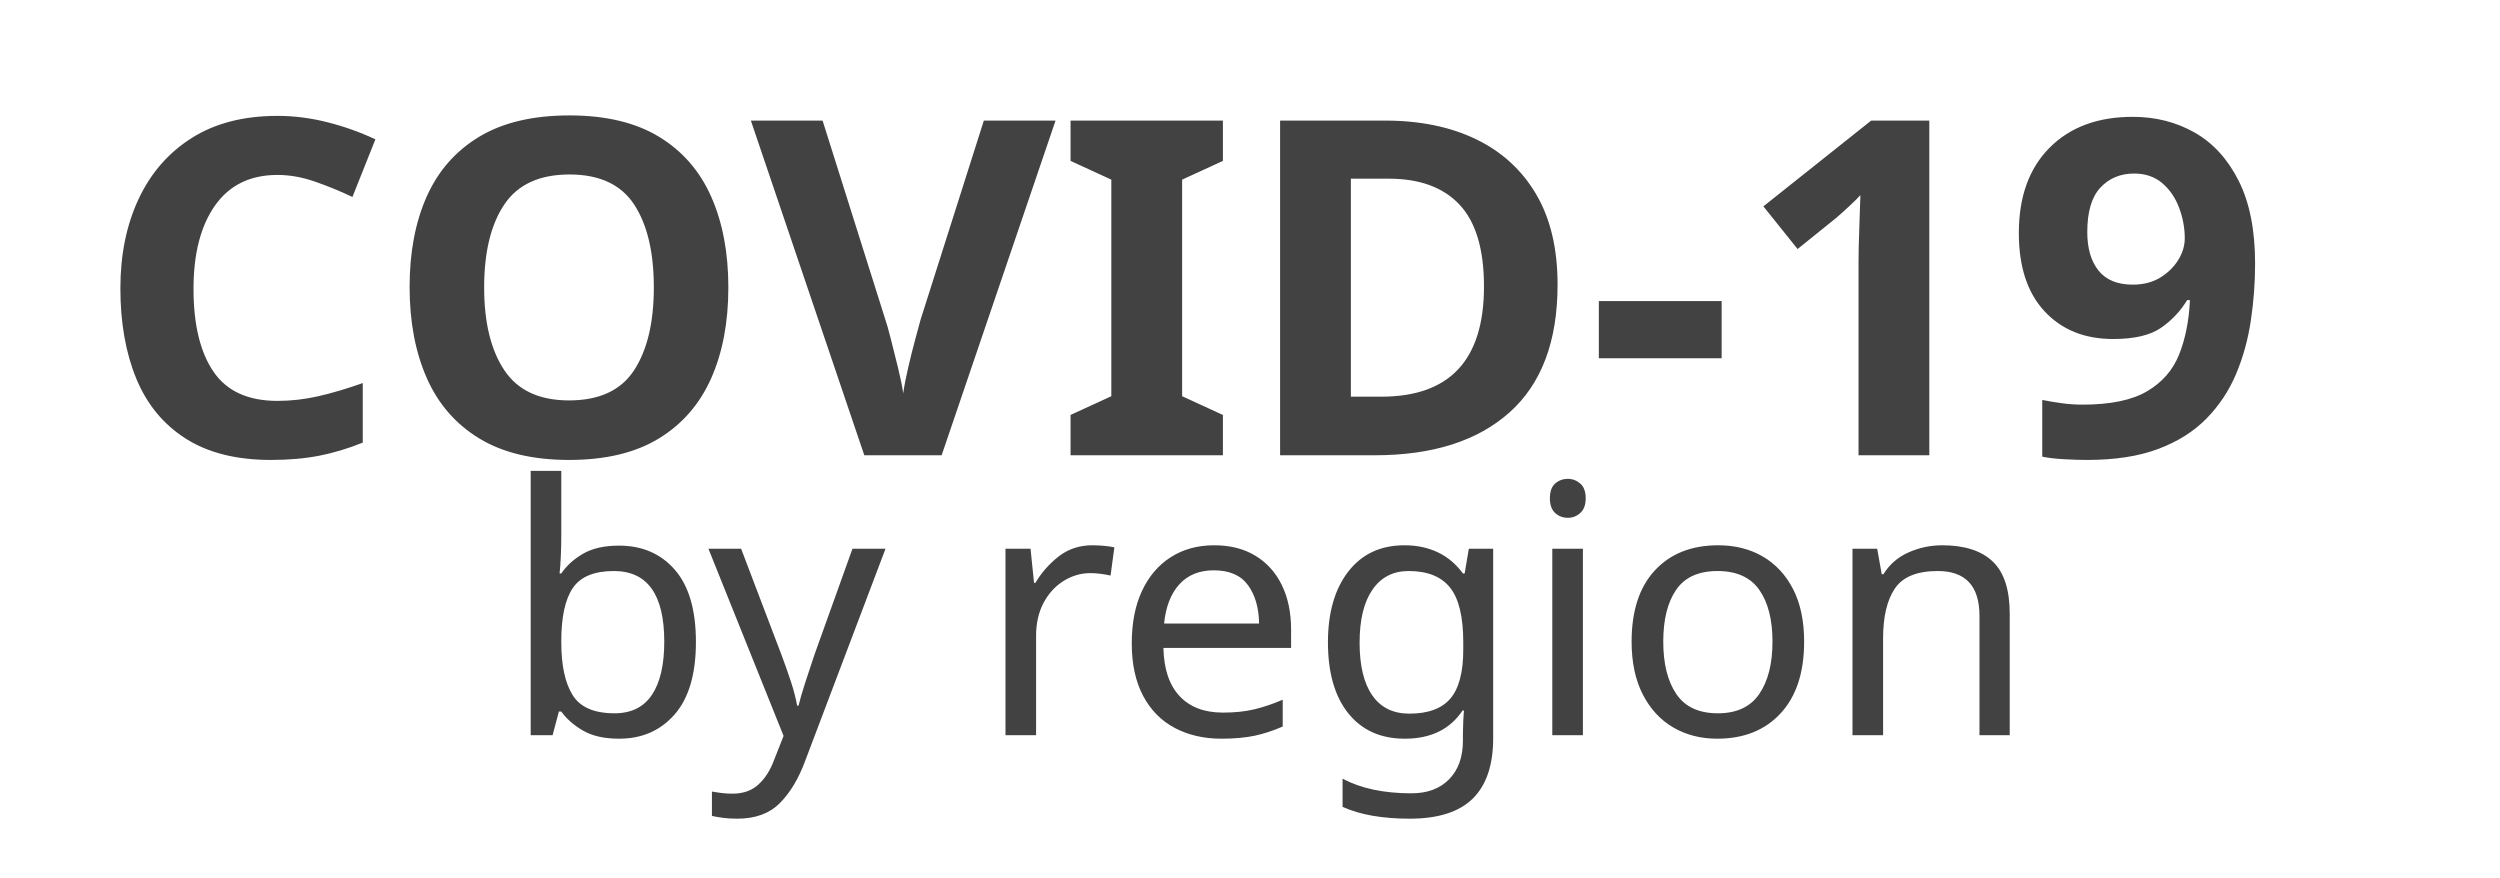
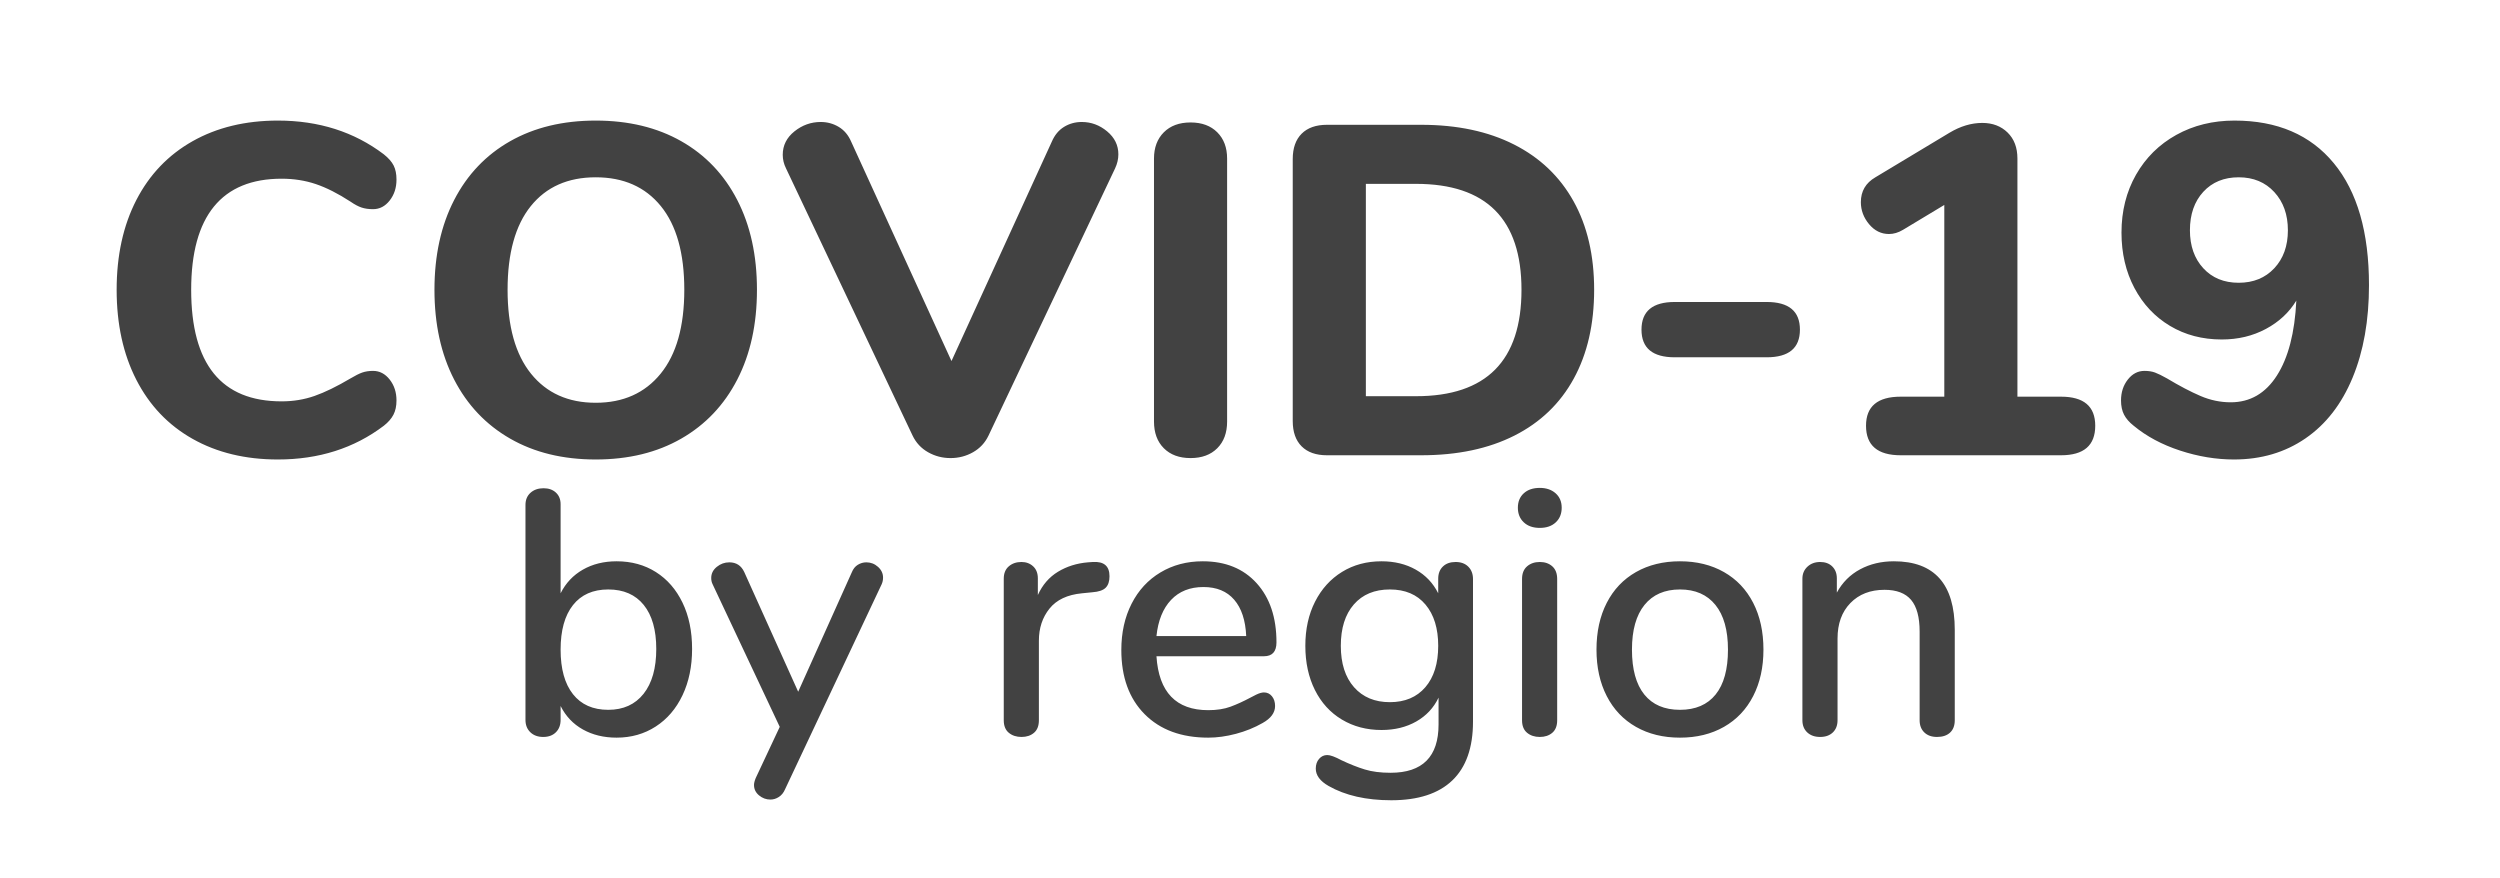
<svg xmlns="http://www.w3.org/2000/svg" width="1344px" height="472px" viewBox="0 0 1344 472" version="1.1">
  <g id="Covid-by-region" stroke="none" stroke-width="1" fill="none" fill-rule="evenodd">
-     <text id="COVID-19" font-family="Nunito-ExtraBold, Nunito" font-size="252" font-weight="600" fill="#424242">
-       <tspan x="50.108" y="244.75">COVID-19</tspan>
-     </text>
-     <text id="by-region" font-family="Nunito-SemiBold, Nunito" font-size="187" font-weight="500" fill="#424242">
-       <tspan x="269.406" y="395.25">by region</tspan>
-     </text>
+     <path d="M149.396,247.018 C131.924,247.018 116.636,243.322 103.532,235.93 C90.428,228.538 80.348,217.954 73.292,204.178 C66.236,190.402 62.708,174.274 62.708,155.794 C62.708,137.314 66.236,121.228 73.292,107.536 C80.348,93.844 90.428,83.302 103.532,75.91 C116.636,68.518 131.924,64.822 149.396,64.822 C171.404,64.822 190.388,70.87 206.348,82.966 C208.868,84.982 210.632,86.998 211.64,89.014 C212.648,91.03 213.152,93.55 213.152,96.574 C213.152,100.942 211.934,104.68 209.498,107.788 C207.062,110.896 204.08,112.45 200.552,112.45 C198.2,112.45 196.142,112.156 194.378,111.568 C192.614,110.98 190.64,109.93 188.456,108.418 C181.736,104.05 175.52,100.9 169.808,98.968 C164.096,97.036 157.964,96.07 151.412,96.07 C135.284,96.07 123.146,101.068 114.998,111.064 C106.85,121.06 102.776,135.97 102.776,155.794 C102.776,195.778 118.988,215.77 151.412,215.77 C157.628,215.77 163.508,214.804 169.052,212.872 C174.596,210.94 181.064,207.79 188.456,203.422 C190.976,201.91 193.076,200.86 194.756,200.272 C196.436,199.684 198.368,199.39 200.552,199.39 C204.08,199.39 207.062,200.944 209.498,204.052 C211.934,207.16 213.152,210.898 213.152,215.266 C213.152,218.29 212.606,220.852 211.514,222.952 C210.422,225.052 208.7,227.026 206.348,228.874 C190.388,240.97 171.404,247.018 149.396,247.018 Z M320.252,247.018 C302.612,247.018 287.282,243.28 274.262,235.804 C261.242,228.328 251.204,217.744 244.148,204.052 C237.092,190.36 233.564,174.274 233.564,155.794 C233.564,137.314 237.092,121.228 244.148,107.536 C251.204,93.844 261.242,83.302 274.262,75.91 C287.282,68.518 302.612,64.822 320.252,64.822 C337.892,64.822 353.222,68.518 366.242,75.91 C379.262,83.302 389.3,93.844 396.356,107.536 C403.412,121.228 406.94,137.314 406.94,155.794 C406.94,174.274 403.412,190.36 396.356,204.052 C389.3,217.744 379.262,228.328 366.242,235.804 C353.222,243.28 337.892,247.018 320.252,247.018 Z M320.252,216.526 C335.036,216.526 346.67,211.318 355.154,200.902 C363.638,190.486 367.88,175.45 367.88,155.794 C367.88,136.138 363.68,121.144 355.28,110.812 C346.88,100.48 335.204,95.314 320.252,95.314 C305.3,95.314 293.666,100.48 285.35,110.812 C277.034,121.144 272.876,136.138 272.876,155.794 C272.876,175.45 277.076,190.486 285.476,200.902 C293.876,211.318 305.468,216.526 320.252,216.526 Z M565.448,76.162 C566.96,72.634 569.144,69.988 572,68.224 C574.856,66.46 578.048,65.578 581.576,65.578 C586.616,65.578 591.152,67.258 595.184,70.618 C599.216,73.978 601.232,78.094 601.232,82.966 C601.232,85.486 600.644,88.006 599.468,90.526 L531.428,234.166 C529.58,238.03 526.808,241.012 523.112,243.112 C519.416,245.212 515.384,246.262 511.016,246.262 C506.648,246.262 502.616,245.212 498.92,243.112 C495.224,241.012 492.452,238.03 490.604,234.166 L422.564,90.526 C421.388,88.174 420.8,85.738 420.8,83.218 C420.8,78.178 422.9,73.978 427.1,70.618 C431.3,67.258 436.004,65.578 441.212,65.578 C444.74,65.578 447.974,66.46 450.914,68.224 C453.854,69.988 456.08,72.634 457.592,76.162 L511.52,194.098 L565.448,76.162 Z M640.04,246.262 C633.992,246.262 629.204,244.498 625.676,240.97 C622.148,237.442 620.384,232.654 620.384,226.606 L620.384,85.234 C620.384,79.354 622.148,74.65 625.676,71.122 C629.204,67.594 633.992,65.83 640.04,65.83 C646.088,65.83 650.876,67.594 654.404,71.122 C657.932,74.65 659.696,79.354 659.696,85.234 L659.696,226.606 C659.696,232.654 657.932,237.442 654.404,240.97 C650.876,244.498 646.088,246.262 640.04,246.262 Z M713.372,244.75 C707.492,244.75 702.956,243.154 699.764,239.962 C696.572,236.77 694.976,232.234 694.976,226.354 L694.976,85.486 C694.976,79.606 696.572,75.07 699.764,71.878 C702.956,68.686 707.492,67.09 713.372,67.09 L764.024,67.09 C783.344,67.09 799.976,70.618 813.92,77.674 C827.864,84.73 838.532,94.894 845.924,108.166 C853.316,121.438 857.012,137.314 857.012,155.794 C857.012,174.274 853.358,190.192 846.05,203.548 C838.742,216.904 828.116,227.11 814.172,234.166 C800.228,241.222 783.512,244.75 764.024,244.75 L713.372,244.75 Z M761.252,212.998 C799.052,212.998 817.952,193.93 817.952,155.794 C817.952,117.826 799.052,98.842 761.252,98.842 L734.288,98.842 L734.288,212.998 L761.252,212.998 Z M900.356,192.082 C888.428,192.082 882.464,187.126 882.464,177.214 C882.464,167.302 888.428,162.346 900.356,162.346 L949.748,162.346 C961.676,162.346 967.64,167.302 967.64,177.214 C967.64,187.126 961.676,192.082 949.748,192.082 L900.356,192.082 Z M1108.004,213.25 C1120.268,213.25 1126.4,218.458 1126.4,228.874 C1126.4,239.458 1120.268,244.75 1108.004,244.75 L1021.82,244.75 C1009.388,244.75 1003.172,239.458 1003.172,228.874 C1003.172,218.458 1009.388,213.25 1021.82,213.25 L1045.256,213.25 L1045.256,110.182 L1023.08,123.538 C1020.56,125.05 1018.04,125.806 1015.52,125.806 C1011.32,125.806 1007.75,124.042 1004.81,120.514 C1001.87,116.986 1000.4,113.038 1000.4,108.67 C1000.4,102.79 1003.004,98.338 1008.212,95.314 L1048.028,71.374 C1053.908,67.846 1059.788,66.082 1065.668,66.082 C1071.212,66.082 1075.748,67.804 1079.276,71.248 C1082.804,74.692 1084.568,79.354 1084.568,85.234 L1084.568,213.25 L1108.004,213.25 Z M1201.244,64.822 C1224.26,64.822 1242.068,72.466 1254.668,87.754 C1267.268,103.042 1273.568,124.882 1273.568,153.274 C1273.568,172.258 1270.628,188.848 1264.748,203.044 C1258.868,217.24 1250.426,228.118 1239.422,235.678 C1228.418,243.238 1215.608,247.018 1200.992,247.018 C1191.416,247.018 1181.756,245.422 1172.012,242.23 C1162.268,239.038 1153.952,234.586 1147.064,228.874 C1144.712,227.026 1142.99,225.052 1141.898,222.952 C1140.806,220.852 1140.26,218.29 1140.26,215.266 C1140.26,210.898 1141.478,207.16 1143.914,204.052 C1146.35,200.944 1149.332,199.39 1152.86,199.39 C1155.044,199.39 1156.934,199.684 1158.53,200.272 C1160.126,200.86 1162.268,201.91 1164.956,203.422 C1171.676,207.454 1177.682,210.604 1182.974,212.872 C1188.266,215.14 1193.684,216.274 1199.228,216.274 C1209.644,216.274 1217.918,211.486 1224.05,201.91 C1230.182,192.334 1233.668,178.894 1234.508,161.59 C1230.644,167.974 1225.184,173.056 1218.128,176.836 C1211.072,180.616 1203.176,182.506 1194.44,182.506 C1184.024,182.506 1174.742,180.07 1166.594,175.198 C1158.446,170.326 1152.062,163.522 1147.442,154.786 C1142.822,146.05 1140.512,136.138 1140.512,125.05 C1140.512,113.458 1143.116,103.084 1148.324,93.928 C1153.532,84.772 1160.756,77.632 1169.996,72.508 C1179.236,67.384 1189.652,64.822 1201.244,64.822 Z M1203.512,152.014 C1211.408,152.014 1217.792,149.41 1222.664,144.202 C1227.536,138.994 1229.972,132.19 1229.972,123.79 C1229.972,115.39 1227.536,108.544 1222.664,103.252 C1217.792,97.96 1211.408,95.314 1203.512,95.314 C1195.616,95.314 1189.274,97.918 1184.486,103.126 C1179.698,108.334 1177.304,115.222 1177.304,123.79 C1177.304,132.19 1179.698,138.994 1184.486,144.202 C1189.274,149.41 1195.616,152.014 1203.512,152.014 Z" id="COVID-19" fill="#424242" fill-rule="nonzero" />
+     <path d="M331.49,301.75 C339.468,301.75 346.512,303.682 352.62,307.547 C358.729,311.412 363.498,316.897 366.926,324.003 C370.354,331.109 372.068,339.399 372.068,348.874 C372.068,358.224 370.354,366.514 366.926,373.745 C363.498,380.976 358.698,386.586 352.527,390.575 C346.356,394.564 339.344,396.559 331.49,396.559 C324.633,396.559 318.587,395.094 313.351,392.164 C308.114,389.235 304.125,385.027 301.382,379.542 L301.382,387.022 C301.382,389.765 300.541,391.977 298.858,393.661 C297.175,395.344 294.9,396.185 292.033,396.185 C289.165,396.185 286.859,395.344 285.113,393.661 C283.368,391.977 282.495,389.765 282.495,387.022 L282.495,271.456 C282.495,268.713 283.399,266.532 285.207,264.911 C287.015,263.29 289.352,262.48 292.219,262.48 C294.962,262.48 297.175,263.259 298.858,264.817 C300.541,266.376 301.382,268.464 301.382,271.082 L301.382,318.954 C304.125,313.469 308.114,309.23 313.351,306.238 C318.587,303.246 324.633,301.75 331.49,301.75 Z M327.002,381.599 C335.105,381.599 341.432,378.732 345.982,372.997 C350.532,367.262 352.808,359.221 352.808,348.874 C352.808,338.651 350.564,330.766 346.075,325.219 C341.587,319.671 335.23,316.897 327.002,316.897 C318.773,316.897 312.447,319.702 308.021,325.312 C303.595,330.922 301.382,338.901 301.382,349.248 C301.382,359.595 303.595,367.574 308.021,373.184 C312.447,378.794 318.773,381.599 327.002,381.599 Z M457.901,307.734 C458.65,305.864 459.74,304.493 461.174,303.62 C462.608,302.747 464.135,302.311 465.755,302.311 C468.124,302.311 470.212,303.121 472.02,304.742 C473.828,306.363 474.731,308.295 474.731,310.539 C474.731,311.786 474.482,312.97 473.983,314.092 L421.998,424.422 C421.249,426.167 420.159,427.507 418.725,428.442 C417.291,429.378 415.764,429.845 414.144,429.845 C411.899,429.845 409.874,429.097 408.066,427.601 C406.258,426.105 405.354,424.235 405.354,421.991 C405.354,420.994 405.666,419.747 406.289,418.251 L419.192,390.762 L383.101,314.092 C382.603,313.095 382.353,311.973 382.353,310.726 C382.353,308.357 383.351,306.363 385.346,304.742 C387.34,303.121 389.584,302.311 392.077,302.311 C395.818,302.311 398.498,304.056 400.118,307.547 L429.103,371.875 L457.901,307.734 Z M587.492,302.124 C593.477,301.75 596.468,304.306 596.468,309.791 C596.468,312.534 595.783,314.591 594.412,315.962 C593.04,317.333 590.672,318.144 587.306,318.393 L581.696,318.954 C573.841,319.702 568.013,322.445 564.211,327.182 C560.409,331.919 558.508,337.654 558.508,344.386 L558.508,387.209 C558.508,390.201 557.635,392.445 555.889,393.941 C554.144,395.437 551.9,396.185 549.158,396.185 C546.415,396.185 544.14,395.437 542.332,393.941 C540.524,392.445 539.62,390.201 539.62,387.209 L539.62,311.1 C539.62,308.233 540.524,306.02 542.332,304.462 C544.14,302.903 546.415,302.124 549.158,302.124 C551.651,302.124 553.739,302.903 555.422,304.462 C557.105,306.02 557.947,308.17 557.947,310.913 L557.947,319.889 C560.44,314.404 564.055,310.227 568.793,307.36 C573.53,304.493 578.89,302.81 584.875,302.311 L587.492,302.124 Z M679.496,372.249 C681.242,372.249 682.675,372.935 683.798,374.306 C684.92,375.677 685.481,377.423 685.481,379.542 C685.481,383.157 683.237,386.212 678.749,388.705 C674.385,391.198 669.617,393.131 664.443,394.502 C659.269,395.873 654.314,396.559 649.577,396.559 C635.115,396.559 623.708,392.352 615.356,383.937 C607.003,375.521 602.827,364.021 602.827,349.435 C602.827,340.085 604.665,331.795 608.343,324.564 C612.021,317.333 617.194,311.723 623.864,307.734 C630.534,303.745 638.107,301.75 646.585,301.75 C658.802,301.75 668.463,305.677 675.569,313.531 C682.676,321.385 686.229,331.982 686.229,345.321 C686.229,350.308 683.985,352.801 679.496,352.801 L621.713,352.801 C622.96,372.124 632.248,381.786 649.577,381.786 C654.189,381.786 658.178,381.163 661.544,379.916 C664.911,378.669 668.463,377.049 672.203,375.054 C672.578,374.805 673.606,374.275 675.289,373.464 C676.972,372.654 678.374,372.249 679.496,372.249 Z M646.958,315.588 C639.728,315.588 633.931,317.894 629.567,322.507 C625.204,327.12 622.586,333.602 621.713,341.955 L669.96,341.955 C669.585,333.478 667.435,326.964 663.508,322.413 C659.581,317.863 654.065,315.588 646.958,315.588 Z M782.534,302.124 C785.401,302.124 787.676,302.965 789.359,304.649 C791.042,306.332 791.884,308.544 791.884,311.287 L791.884,387.957 C791.884,401.92 788.175,412.454 780.757,419.56 C773.339,426.666 762.4,430.219 747.938,430.219 C734.474,430.219 723.255,427.663 714.279,422.552 C709.666,419.934 707.36,416.817 707.36,413.202 C707.36,411.083 707.952,409.337 709.136,407.966 C710.32,406.595 711.785,405.909 713.53,405.909 C715.151,405.909 717.707,406.844 721.197,408.714 C725.686,410.833 729.862,412.485 733.726,413.67 C737.591,414.854 742.204,415.446 747.564,415.446 C764.769,415.446 773.37,406.782 773.37,389.453 L773.37,375.054 C770.752,380.539 766.763,384.809 761.403,387.863 C756.042,390.918 749.809,392.445 742.702,392.445 C734.724,392.445 727.618,390.575 721.385,386.835 C715.151,383.095 710.32,377.797 706.892,370.94 C703.464,364.083 701.75,356.167 701.75,347.191 C701.75,338.215 703.495,330.299 706.986,323.442 C710.476,316.585 715.307,311.256 721.478,307.454 C727.649,303.651 734.724,301.75 742.702,301.75 C749.684,301.75 755.824,303.246 761.122,306.238 C766.42,309.23 770.441,313.469 773.183,318.954 L773.183,311.1 C773.183,308.357 774.025,306.176 775.708,304.555 C777.391,302.934 779.666,302.124 782.534,302.124 Z M747.191,377.485 C755.294,377.485 761.652,374.805 766.264,369.444 C770.877,364.083 773.183,356.666 773.183,347.191 C773.183,337.841 770.908,330.455 766.358,325.031 C761.808,319.608 755.419,316.897 747.191,316.897 C738.962,316.897 732.511,319.577 727.836,324.938 C723.161,330.299 720.823,337.716 720.823,347.191 C720.823,356.666 723.192,364.083 727.929,369.444 C732.667,374.805 739.087,377.485 747.191,377.485 Z M827.788,396.185 C825.045,396.185 822.77,395.437 820.962,393.941 C819.154,392.445 818.25,390.201 818.25,387.209 L818.25,311.287 C818.25,308.295 819.154,306.02 820.962,304.462 C822.77,302.903 825.045,302.124 827.788,302.124 C830.53,302.124 832.774,302.903 834.519,304.462 C836.265,306.02 837.138,308.295 837.138,311.287 L837.138,387.209 C837.138,390.201 836.265,392.445 834.519,393.941 C832.774,395.437 830.53,396.185 827.788,396.185 Z M827.788,283.798 C824.172,283.798 821.305,282.801 819.186,280.806 C817.066,278.811 816.006,276.193 816.006,272.952 C816.006,269.711 817.066,267.124 819.186,265.192 C821.305,263.259 824.172,262.293 827.788,262.293 C831.278,262.293 834.114,263.259 836.296,265.192 C838.478,267.124 839.568,269.711 839.568,272.952 C839.568,276.193 838.509,278.811 836.389,280.806 C834.27,282.801 831.403,283.798 827.788,283.798 Z M903.149,396.559 C894.172,396.559 886.287,394.627 879.493,390.762 C872.699,386.897 867.463,381.381 863.785,374.212 C860.107,367.044 858.269,358.723 858.269,349.248 C858.269,339.649 860.107,331.265 863.785,324.096 C867.463,316.928 872.699,311.412 879.493,307.547 C886.287,303.682 894.172,301.75 903.149,301.75 C912.125,301.75 920.01,303.682 926.804,307.547 C933.598,311.412 938.834,316.928 942.512,324.096 C946.19,331.265 948.029,339.649 948.029,349.248 C948.029,358.723 946.19,367.044 942.512,374.212 C938.834,381.381 933.598,386.897 926.804,390.762 C920.01,394.627 912.125,396.559 903.149,396.559 Z M903.149,381.599 C911.501,381.599 917.89,378.856 922.316,373.371 C926.742,367.886 928.955,359.845 928.955,349.248 C928.955,338.776 926.711,330.766 922.222,325.219 C917.734,319.671 911.377,316.897 903.149,316.897 C894.92,316.897 888.563,319.671 884.074,325.219 C879.586,330.766 877.342,338.776 877.342,349.248 C877.342,359.845 879.555,367.886 883.981,373.371 C888.407,378.856 894.796,381.599 903.149,381.599 Z M1018.154,301.75 C1039.97,301.75 1050.879,314.03 1050.879,338.589 L1050.879,387.209 C1050.879,390.076 1050.037,392.289 1048.354,393.848 C1046.671,395.406 1044.334,396.185 1041.341,396.185 C1038.474,396.185 1036.199,395.375 1034.516,393.754 C1032.833,392.133 1031.992,389.952 1031.992,387.209 L1031.992,339.524 C1031.992,331.795 1030.464,326.122 1027.41,322.507 C1024.356,318.892 1019.587,317.084 1013.105,317.084 C1005.5,317.084 999.391,319.453 994.779,324.19 C990.166,328.927 987.86,335.285 987.86,343.264 L987.86,387.209 C987.86,389.952 987.018,392.133 985.335,393.754 C983.652,395.375 981.377,396.185 978.51,396.185 C975.642,396.185 973.336,395.375 971.591,393.754 C969.845,392.133 968.972,389.952 968.972,387.209 L968.972,311.1 C968.972,308.482 969.876,306.332 971.684,304.649 C973.492,302.965 975.767,302.124 978.51,302.124 C981.252,302.124 983.434,302.934 985.054,304.555 C986.675,306.176 987.486,308.295 987.486,310.913 L987.486,318.58 C990.478,313.095 994.654,308.918 1000.014,306.051 C1005.375,303.184 1011.421,301.75 1018.154,301.75 Z" id="byregion" fill="#424242" fill-rule="nonzero" />
  </g>
</svg>
